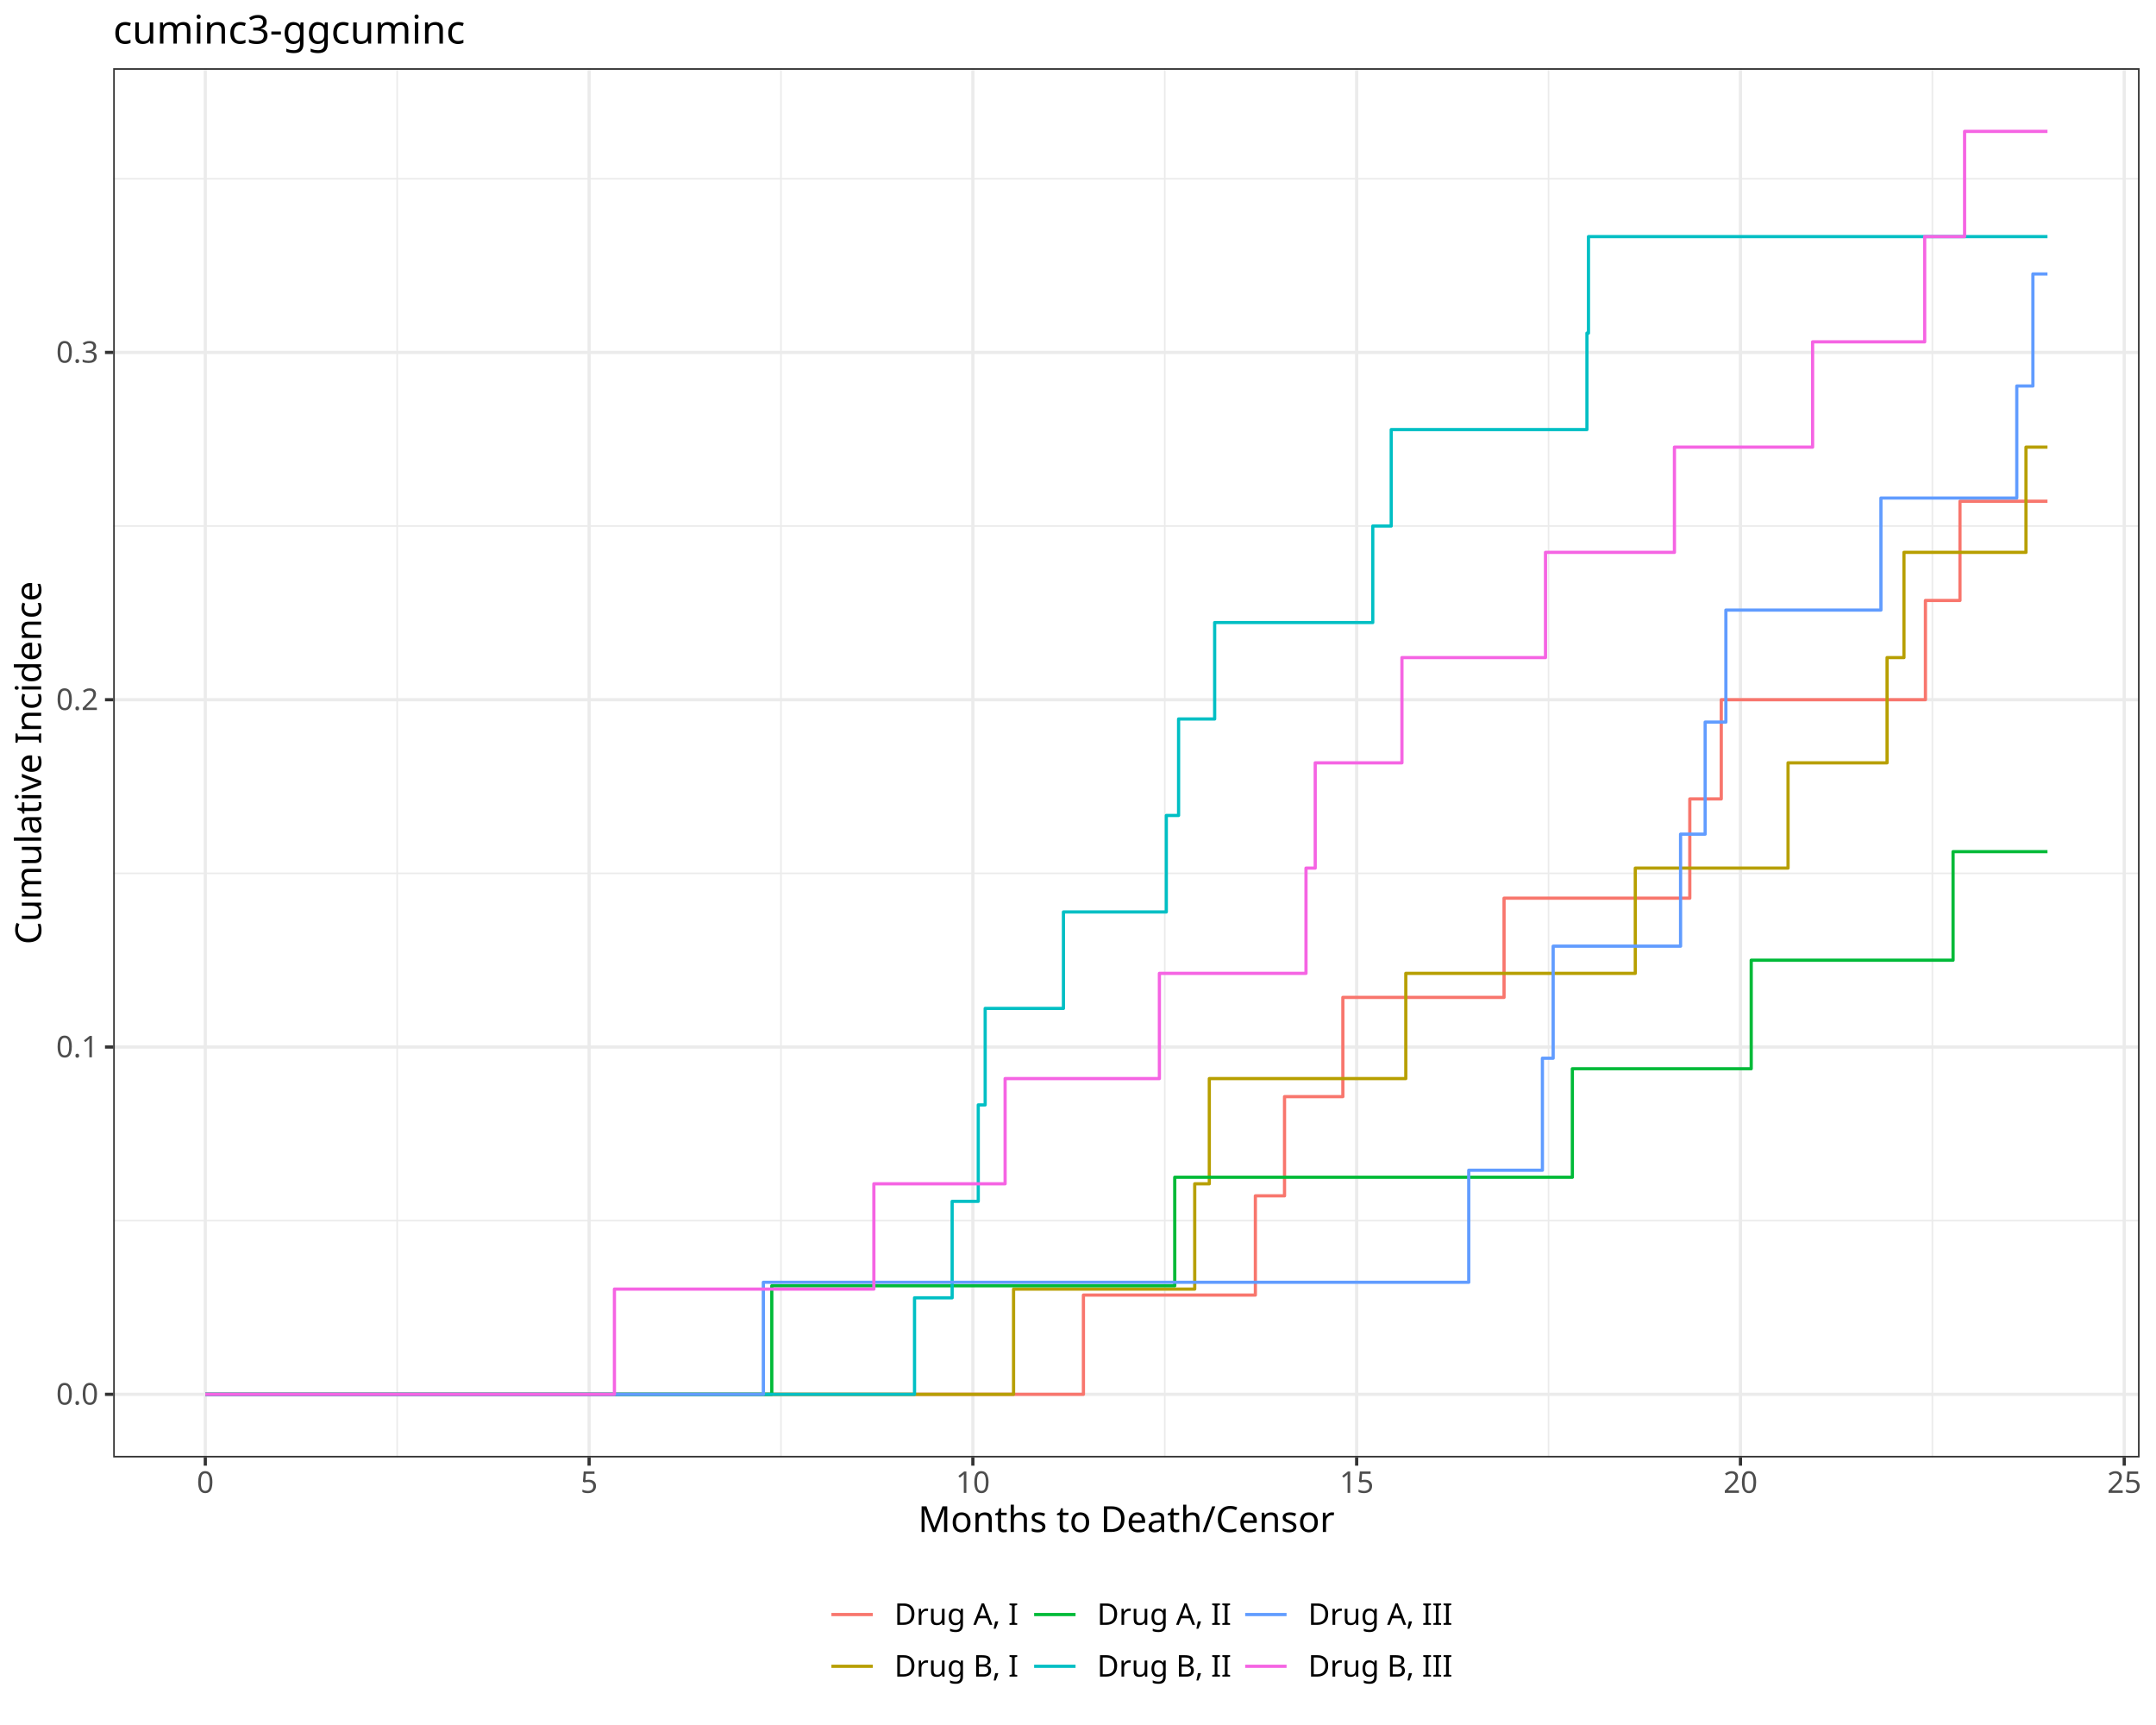
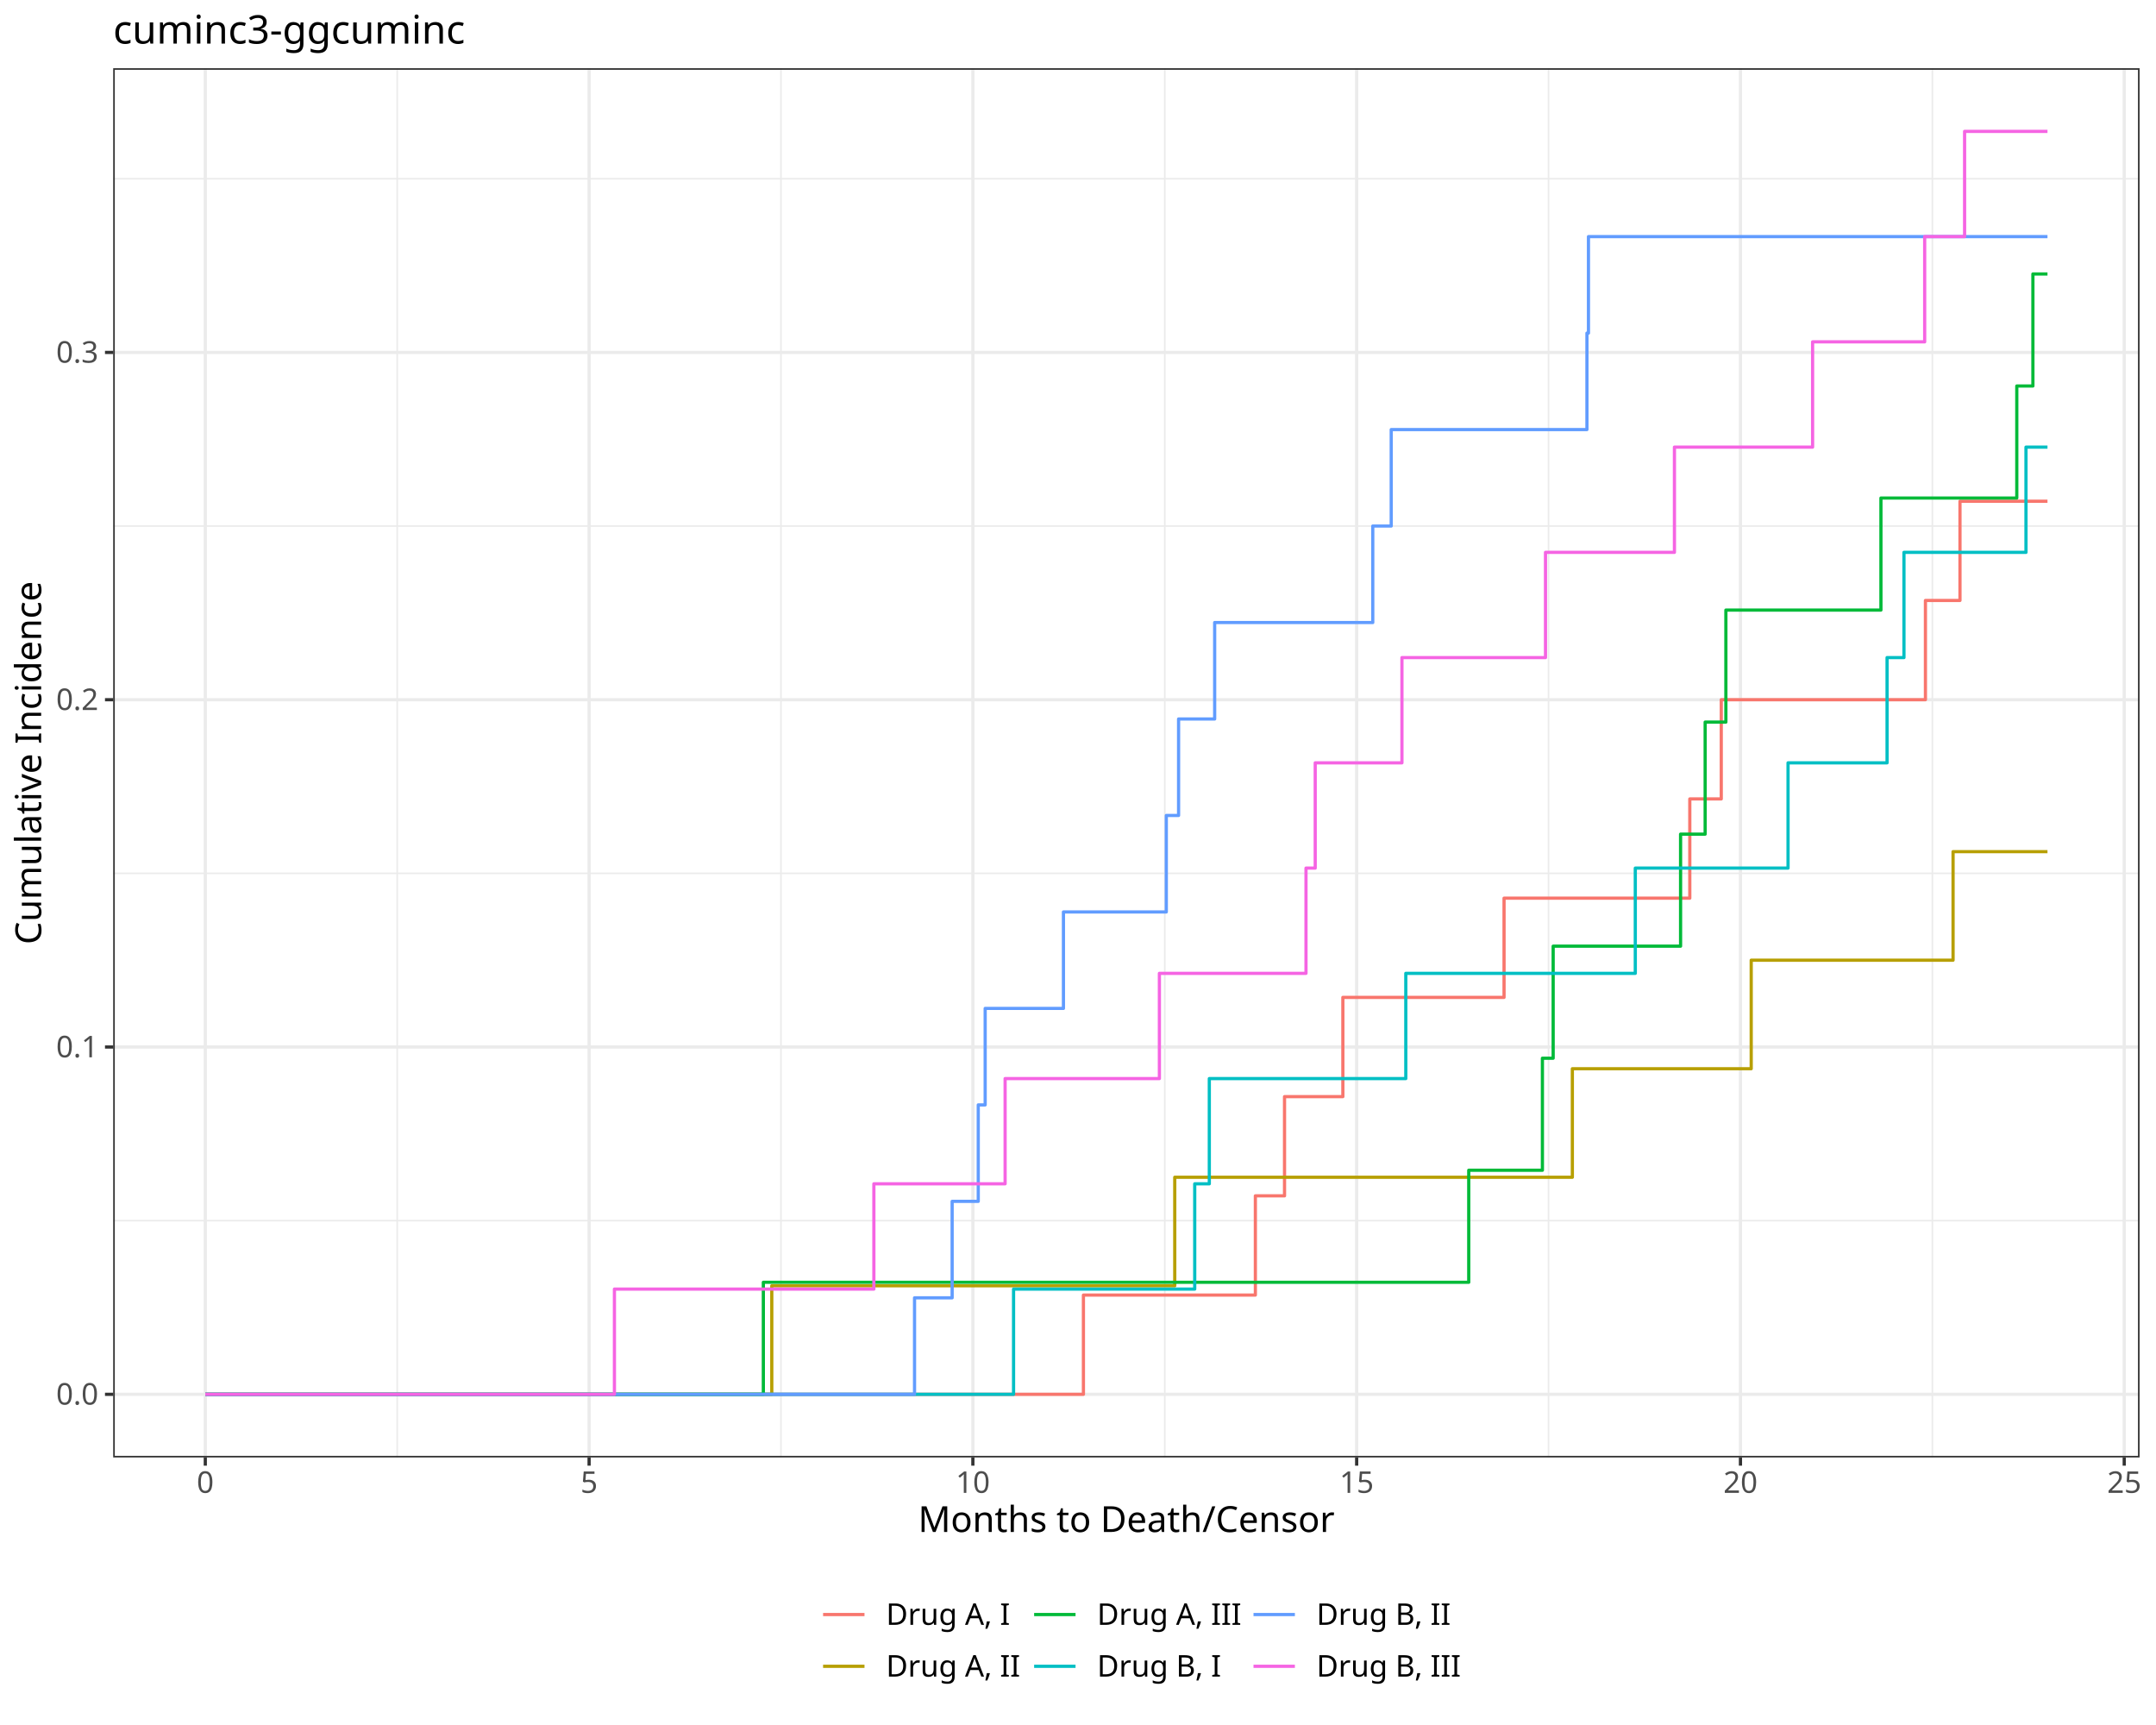
<svg xmlns="http://www.w3.org/2000/svg" class="svglite" data-engine-version="2.0" width="720.00pt" height="576.00pt" viewBox="0 0 720.00 576.00">
  <defs>
    <style type="text/css">
    .svglite line, .svglite polyline, .svglite polygon, .svglite path, .svglite rect, .svglite circle {
      fill: none;
      stroke: #000000;
      stroke-linecap: round;
      stroke-linejoin: round;
      stroke-miterlimit: 10.00;
    }
  </style>
  </defs>
  <rect width="100%" height="100%" style="stroke: none; fill: #FFFFFF;" />
  <defs>
    <clipPath id="cpMC4wMHw3MjAuMDB8MC4wMHw1NzYuMDA=">
      <rect x="0.00" y="0.00" width="720.00" height="576.00" />
    </clipPath>
  </defs>
  <g clip-path="url(#cpMC4wMHw3MjAuMDB8MC4wMHw1NzYuMDA=)">
    <rect x="0.00" y="0.00" width="720.00" height="576.00" style="stroke-width: 1.07; stroke: #FFFFFF; fill: #FFFFFF;" />
  </g>
  <defs>
    <clipPath id="cpMzcuODB8NzE0LjUyfDIyLjc4fDQ4Ni42Ng==">
      <rect x="37.80" y="22.78" width="676.72" height="463.88" />
    </clipPath>
  </defs>
  <g clip-path="url(#cpMzcuODB8NzE0LjUyfDIyLjc4fDQ4Ni42Ng==)">
    <rect x="37.80" y="22.78" width="676.72" height="463.88" style="stroke-width: 1.07; stroke: none; fill: #FFFFFF;" />
    <polyline points="37.80,407.59 714.52,407.59 " style="stroke-width: 0.53; stroke: #EBEBEB; stroke-linecap: butt;" />
    <polyline points="37.80,291.62 714.52,291.62 " style="stroke-width: 0.53; stroke: #EBEBEB; stroke-linecap: butt;" />
    <polyline points="37.80,175.65 714.52,175.65 " style="stroke-width: 0.53; stroke: #EBEBEB; stroke-linecap: butt;" />
    <polyline points="37.80,59.68 714.52,59.68 " style="stroke-width: 0.53; stroke: #EBEBEB; stroke-linecap: butt;" />
    <polyline points="132.65,486.66 132.65,22.78 " style="stroke-width: 0.53; stroke: #EBEBEB; stroke-linecap: butt;" />
    <polyline points="260.81,486.66 260.81,22.78 " style="stroke-width: 0.53; stroke: #EBEBEB; stroke-linecap: butt;" />
    <polyline points="388.98,486.66 388.98,22.78 " style="stroke-width: 0.53; stroke: #EBEBEB; stroke-linecap: butt;" />
    <polyline points="517.14,486.66 517.14,22.78 " style="stroke-width: 0.53; stroke: #EBEBEB; stroke-linecap: butt;" />
    <polyline points="645.31,486.66 645.31,22.78 " style="stroke-width: 0.53; stroke: #EBEBEB; stroke-linecap: butt;" />
    <polyline points="37.80,465.58 714.52,465.58 " style="stroke-width: 1.07; stroke: #EBEBEB; stroke-linecap: butt;" />
    <polyline points="37.80,349.61 714.52,349.61 " style="stroke-width: 1.07; stroke: #EBEBEB; stroke-linecap: butt;" />
    <polyline points="37.80,233.64 714.52,233.64 " style="stroke-width: 1.07; stroke: #EBEBEB; stroke-linecap: butt;" />
    <polyline points="37.80,117.67 714.52,117.67 " style="stroke-width: 1.07; stroke: #EBEBEB; stroke-linecap: butt;" />
    <polyline points="68.56,486.66 68.56,22.78 " style="stroke-width: 1.07; stroke: #EBEBEB; stroke-linecap: butt;" />
    <polyline points="196.73,486.66 196.73,22.78 " style="stroke-width: 1.07; stroke: #EBEBEB; stroke-linecap: butt;" />
    <polyline points="324.89,486.66 324.89,22.78 " style="stroke-width: 1.07; stroke: #EBEBEB; stroke-linecap: butt;" />
    <polyline points="453.06,486.66 453.06,22.78 " style="stroke-width: 1.07; stroke: #EBEBEB; stroke-linecap: butt;" />
    <polyline points="581.23,486.66 581.23,22.78 " style="stroke-width: 1.07; stroke: #EBEBEB; stroke-linecap: butt;" />
    <polyline points="709.39,486.66 709.39,22.78 " style="stroke-width: 1.07; stroke: #EBEBEB; stroke-linecap: butt;" />
-     <polyline points="68.56,465.58 361.81,465.58 361.81,432.44 389.75,432.44 389.75,432.44 419.23,432.44 419.23,399.31 428.97,399.31 428.97,366.18 448.45,366.18 448.45,333.04 480.49,333.04 480.49,333.04 489.97,333.04 489.97,333.04 502.28,333.04 502.28,299.91 515.35,299.91 515.35,299.91 539.45,299.91 539.45,299.91 540.98,299.91 540.98,299.91 564.31,299.91 564.31,266.77 574.82,266.77 574.82,233.64 643.00,233.64 643.00,200.50 654.54,200.50 654.54,167.37 680.94,167.37 680.94,167.37 683.76,167.37 683.76,167.37 " style="stroke-width: 1.07; stroke: #F8766D; stroke-linecap: butt;" />
-     <polyline points="68.56,465.58 338.48,465.58 338.48,430.44 381.54,430.44 381.54,430.44 398.98,430.44 398.98,395.29 403.85,395.29 403.85,360.15 444.09,360.15 444.09,360.15 455.62,360.15 455.62,360.15 469.47,360.15 469.47,325.01 524.07,325.01 524.07,325.01 546.11,325.01 546.11,289.87 580.71,289.87 580.71,289.87 589.69,289.87 589.69,289.87 597.12,289.87 597.12,254.72 630.19,254.72 630.19,219.58 635.83,219.58 635.83,184.44 649.92,184.44 649.92,184.44 676.58,184.44 676.58,149.30 680.68,149.30 680.68,149.30 683.76,149.30 683.76,149.30 " style="stroke-width: 1.07; stroke: #B79F00; stroke-linecap: butt;" />
-     <polyline points="68.56,465.58 257.74,465.58 257.74,429.34 283.11,429.34 283.11,429.34 337.97,429.34 337.97,429.34 370.01,429.34 370.01,429.34 392.31,429.34 392.31,393.10 467.16,393.10 467.16,393.10 469.72,393.10 469.72,393.10 489.97,393.10 489.97,393.10 525.09,393.10 525.09,356.86 584.82,356.86 584.82,320.62 601.99,320.62 601.99,320.62 604.30,320.62 604.30,320.62 615.32,320.62 615.32,320.62 622.24,320.62 622.24,320.62 652.23,320.62 652.23,284.38 668.64,284.38 668.64,284.38 683.76,284.38 683.76,284.38 " style="stroke-width: 1.07; stroke: #00BA38; stroke-linecap: butt;" />
-     <polyline points="68.56,465.58 230.56,465.58 230.56,465.58 305.41,465.58 305.41,433.36 317.97,433.36 317.97,401.15 322.84,401.15 322.84,401.15 325.41,401.15 325.41,401.15 326.69,401.15 326.69,368.94 329.00,368.94 329.00,336.72 355.14,336.72 355.14,304.51 381.03,304.51 381.03,304.51 389.49,304.51 389.49,272.29 393.59,272.29 393.59,240.08 401.79,240.08 401.79,240.08 405.64,240.08 405.64,207.87 458.44,207.87 458.44,175.65 464.60,175.65 464.60,143.44 484.59,143.44 484.59,143.44 495.87,143.44 495.87,143.44 529.96,143.44 529.96,111.23 530.47,111.23 530.47,79.01 619.42,79.01 619.42,79.01 683.76,79.01 683.76,79.01 " style="stroke-width: 1.07; stroke: #00BFC4; stroke-linecap: butt;" />
-     <polyline points="68.56,465.58 159.05,465.58 159.05,465.58 254.92,465.58 254.92,428.17 327.97,428.17 327.97,428.17 333.35,428.17 333.35,428.17 378.72,428.17 378.72,428.17 482.80,428.17 482.80,428.17 489.72,428.17 489.72,428.17 490.49,428.17 490.49,390.76 515.09,390.76 515.09,353.35 518.68,353.35 518.68,315.94 520.73,315.94 520.73,315.94 537.39,315.94 537.39,315.94 561.23,315.94 561.23,278.53 569.44,278.53 569.44,241.12 576.36,241.12 576.36,203.71 611.73,203.71 611.73,203.71 628.14,203.71 628.14,166.30 673.51,166.30 673.51,128.89 678.89,128.89 678.89,91.48 683.76,91.48 683.76,91.48 " style="stroke-width: 1.07; stroke: #619CFF; stroke-linecap: butt;" />
-     <polyline points="68.56,465.58 205.19,465.58 205.19,430.44 291.83,430.44 291.83,395.29 324.13,395.29 324.13,395.29 335.66,395.29 335.66,360.15 338.99,360.15 338.99,360.15 387.18,360.15 387.18,325.01 436.14,325.01 436.14,289.87 439.22,289.87 439.22,254.72 441.27,254.72 441.27,254.72 468.18,254.72 468.18,219.58 472.80,219.58 472.80,219.58 490.74,219.58 490.74,219.58 493.31,219.58 493.31,219.58 515.86,219.58 515.86,219.58 516.12,219.58 516.12,184.44 535.86,184.44 535.86,184.44 559.18,184.44 559.18,149.30 564.31,149.30 564.31,149.30 590.20,149.30 590.20,149.30 605.32,149.30 605.32,114.15 642.75,114.15 642.75,79.01 656.08,79.01 656.08,43.87 664.02,43.87 664.02,43.87 683.76,43.87 683.76,43.87 " style="stroke-width: 1.07; stroke: #F564E3; stroke-linecap: butt;" />
+     <polyline points="68.56,465.58 159.05,465.58 159.05,465.58 205.19,465.58 205.19,465.58 230.56,465.58 230.56,465.58 254.92,465.58 254.92,465.58 257.74,465.58 257.74,465.58 283.11,465.58 283.11,465.58 291.83,465.58 291.83,465.58 305.41,465.58 305.41,465.58 317.97,465.58 317.97,465.58 322.84,465.58 322.84,465.58 324.13,465.58 324.13,465.58 325.41,465.58 325.41,465.58 326.69,465.58 326.69,465.58 327.97,465.58 327.97,465.58 329.00,465.58 329.00,465.58 333.35,465.58 333.35,465.58 335.66,465.58 335.66,465.58 337.97,465.58 337.97,465.58 338.48,465.58 338.48,465.58 338.99,465.58 338.99,465.58 355.14,465.58 355.14,465.58 361.81,465.58 361.81,432.44 370.01,432.44 370.01,432.44 378.72,432.44 378.72,432.44 381.03,432.44 381.03,432.44 381.54,432.44 381.54,432.44 387.18,432.44 387.18,432.44 389.49,432.44 389.49,432.44 389.75,432.44 389.75,432.44 392.31,432.44 392.31,432.44 393.59,432.44 393.59,432.44 398.98,432.44 398.98,432.44 401.79,432.44 401.79,432.44 403.85,432.44 403.85,432.44 405.64,432.44 405.64,432.44 419.23,432.44 419.23,399.31 428.97,399.31 428.97,366.18 436.14,366.18 436.14,366.18 439.22,366.18 439.22,366.18 441.27,366.18 441.27,366.18 444.09,366.18 444.09,366.18 448.45,366.18 448.45,333.04 455.62,333.04 455.62,333.04 458.44,333.04 458.44,333.04 464.60,333.04 464.60,333.04 467.16,333.04 467.16,333.04 468.18,333.04 468.18,333.04 469.47,333.04 469.47,333.04 469.72,333.04 469.72,333.04 472.80,333.04 472.80,333.04 480.49,333.04 480.49,333.04 482.80,333.04 482.80,333.04 484.59,333.04 484.59,333.04 489.72,333.04 489.72,333.04 489.97,333.04 489.97,333.04 490.49,333.04 490.49,333.04 490.74,333.04 490.74,333.04 493.31,333.04 493.31,333.04 495.87,333.04 495.87,333.04 502.28,333.04 502.28,299.91 515.09,299.91 515.09,299.91 515.35,299.91 515.35,299.91 515.86,299.91 515.86,299.91 516.12,299.91 516.12,299.91 518.68,299.91 518.68,299.91 520.73,299.91 520.73,299.91 524.07,299.91 524.07,299.91 525.09,299.91 525.09,299.91 529.96,299.91 529.96,299.91 530.47,299.91 530.47,299.91 535.86,299.91 535.86,299.91 537.39,299.91 537.39,299.91 539.45,299.91 539.45,299.91 540.98,299.91 540.98,299.91 546.11,299.91 546.11,299.91 559.18,299.91 559.18,299.91 561.23,299.91 561.23,299.91 564.31,299.91 564.31,266.77 569.44,266.77 569.44,266.77 574.82,266.77 574.82,233.64 576.36,233.64 576.36,233.64 580.71,233.64 580.71,233.64 584.82,233.64 584.82,233.64 589.69,233.64 589.69,233.64 590.20,233.64 590.20,233.64 597.12,233.64 597.12,233.64 601.99,233.64 601.99,233.64 604.30,233.64 604.30,233.64 605.32,233.64 605.32,233.64 611.73,233.64 611.73,233.64 615.32,233.64 615.32,233.64 619.42,233.64 619.42,233.64 622.24,233.64 622.24,233.64 628.14,233.64 628.14,233.64 630.19,233.64 630.19,233.64 635.83,233.64 635.83,233.64 642.75,233.64 642.75,233.64 643.00,233.64 643.00,200.50 649.92,200.50 649.92,200.50 652.23,200.50 652.23,200.50 654.54,200.50 654.54,167.37 656.08,167.37 656.08,167.37 664.02,167.37 664.02,167.37 668.64,167.37 668.64,167.37 673.51,167.37 673.51,167.37 676.58,167.37 676.58,167.37 678.89,167.37 678.89,167.37 680.68,167.37 680.68,167.37 680.94,167.37 680.94,167.37 683.76,167.37 683.76,167.37 " style="stroke-width: 1.07; stroke: #F8766D; stroke-linecap: butt;" />
+     <polyline points="68.56,465.58 159.05,465.58 159.05,465.58 205.19,465.58 205.19,465.58 230.56,465.58 230.56,465.58 254.92,465.58 254.92,465.58 257.74,465.58 257.74,429.34 283.11,429.34 283.11,429.34 291.83,429.34 291.83,429.34 305.41,429.34 305.41,429.34 317.97,429.34 317.97,429.34 322.84,429.34 322.84,429.34 324.13,429.34 324.13,429.34 325.41,429.34 325.41,429.34 326.69,429.34 326.69,429.34 327.97,429.34 327.97,429.34 329.00,429.34 329.00,429.34 333.35,429.34 333.35,429.34 335.66,429.34 335.66,429.34 337.97,429.34 337.97,429.34 338.48,429.34 338.48,429.34 338.99,429.34 338.99,429.34 355.14,429.34 355.14,429.34 361.81,429.34 361.81,429.34 370.01,429.34 370.01,429.34 378.72,429.34 378.72,429.34 381.03,429.34 381.03,429.34 381.54,429.34 381.54,429.34 387.18,429.34 387.18,429.34 389.49,429.34 389.49,429.34 389.75,429.34 389.75,429.34 392.31,429.34 392.31,393.10 393.59,393.10 393.59,393.10 398.98,393.10 398.98,393.10 401.79,393.10 401.79,393.10 403.85,393.10 403.85,393.10 405.64,393.10 405.64,393.10 419.23,393.10 419.23,393.10 428.97,393.10 428.97,393.10 436.14,393.10 436.14,393.10 439.22,393.10 439.22,393.10 441.27,393.10 441.27,393.10 444.09,393.10 444.09,393.10 448.45,393.10 448.45,393.10 455.62,393.10 455.62,393.10 458.44,393.10 458.44,393.10 464.60,393.10 464.60,393.10 467.16,393.10 467.16,393.10 468.18,393.10 468.18,393.10 469.47,393.10 469.47,393.10 469.72,393.10 469.72,393.10 472.80,393.10 472.80,393.10 480.49,393.10 480.49,393.10 482.80,393.10 482.80,393.10 484.59,393.10 484.59,393.10 489.72,393.10 489.72,393.10 489.97,393.10 489.97,393.10 490.49,393.10 490.49,393.10 490.74,393.10 490.74,393.10 493.31,393.10 493.31,393.10 495.87,393.10 495.87,393.10 502.28,393.10 502.28,393.10 515.09,393.10 515.09,393.10 515.35,393.10 515.35,393.10 515.86,393.10 515.86,393.10 516.12,393.10 516.12,393.10 518.68,393.10 518.68,393.10 520.73,393.10 520.73,393.10 524.07,393.10 524.07,393.10 525.09,393.10 525.09,356.86 529.96,356.86 529.96,356.86 530.47,356.86 530.47,356.86 535.86,356.86 535.86,356.86 537.39,356.86 537.39,356.86 539.45,356.86 539.45,356.86 540.98,356.86 540.98,356.86 546.11,356.86 546.11,356.86 559.18,356.86 559.18,356.86 561.23,356.86 561.23,356.86 564.31,356.86 564.31,356.86 569.44,356.86 569.44,356.86 574.82,356.86 574.82,356.86 576.36,356.86 576.36,356.86 580.71,356.86 580.71,356.86 584.82,356.86 584.82,320.62 589.69,320.62 589.69,320.62 590.20,320.62 590.20,320.62 597.12,320.62 597.12,320.62 601.99,320.62 601.99,320.62 604.30,320.62 604.30,320.62 605.32,320.62 605.32,320.62 611.73,320.62 611.73,320.62 615.32,320.62 615.32,320.62 619.42,320.62 619.42,320.62 622.24,320.62 622.24,320.62 628.14,320.62 628.14,320.62 630.19,320.62 630.19,320.62 635.83,320.62 635.83,320.62 642.75,320.62 642.75,320.62 643.00,320.62 643.00,320.62 649.92,320.62 649.92,320.62 652.23,320.62 652.23,284.38 654.54,284.38 654.54,284.38 656.08,284.38 656.08,284.38 664.02,284.38 664.02,284.38 668.64,284.38 668.64,284.38 673.51,284.38 673.51,284.38 676.58,284.38 676.58,284.38 678.89,284.38 678.89,284.38 680.68,284.38 680.68,284.38 680.94,284.38 680.94,284.38 683.76,284.38 683.76,284.38 " style="stroke-width: 1.07; stroke: #B79F00; stroke-linecap: butt;" />
+     <polyline points="68.56,465.58 159.05,465.58 159.05,465.58 205.19,465.58 205.19,465.58 230.56,465.58 230.56,465.58 254.92,465.58 254.92,428.17 257.74,428.17 257.74,428.17 283.11,428.17 283.11,428.17 291.83,428.17 291.83,428.17 305.41,428.17 305.41,428.17 317.97,428.17 317.97,428.17 322.84,428.17 322.84,428.17 324.13,428.17 324.13,428.17 325.41,428.17 325.41,428.17 326.69,428.17 326.69,428.17 327.97,428.17 327.97,428.17 329.00,428.17 329.00,428.17 333.35,428.17 333.35,428.17 335.66,428.17 335.66,428.17 337.97,428.17 337.97,428.17 338.48,428.17 338.48,428.17 338.99,428.17 338.99,428.17 355.14,428.17 355.14,428.17 361.81,428.17 361.81,428.17 370.01,428.17 370.01,428.17 378.72,428.17 378.72,428.17 381.03,428.17 381.03,428.17 381.54,428.17 381.54,428.17 387.18,428.17 387.18,428.17 389.49,428.17 389.49,428.17 389.75,428.17 389.75,428.17 392.31,428.17 392.31,428.17 393.59,428.17 393.59,428.17 398.98,428.17 398.98,428.17 401.79,428.17 401.79,428.17 403.85,428.17 403.85,428.17 405.64,428.17 405.64,428.17 419.23,428.17 419.23,428.17 428.97,428.17 428.97,428.17 436.14,428.17 436.14,428.17 439.22,428.17 439.22,428.17 441.27,428.17 441.27,428.17 444.09,428.17 444.09,428.17 448.45,428.17 448.45,428.17 455.62,428.17 455.62,428.17 458.44,428.17 458.44,428.17 464.60,428.17 464.60,428.17 467.16,428.17 467.16,428.17 468.18,428.17 468.18,428.17 469.47,428.17 469.47,428.17 469.72,428.17 469.72,428.17 472.80,428.17 472.80,428.17 480.49,428.17 480.49,428.17 482.80,428.17 482.80,428.17 484.59,428.17 484.59,428.17 489.72,428.17 489.72,428.17 489.97,428.17 489.97,428.17 490.49,428.17 490.49,390.76 490.74,390.76 490.74,390.76 493.31,390.76 493.31,390.76 495.87,390.76 495.87,390.76 502.28,390.76 502.28,390.76 515.09,390.76 515.09,353.35 515.35,353.35 515.35,353.35 515.86,353.35 515.86,353.35 516.12,353.35 516.12,353.35 518.68,353.35 518.68,315.94 520.73,315.94 520.73,315.94 524.07,315.94 524.07,315.94 525.09,315.94 525.09,315.94 529.96,315.94 529.96,315.94 530.47,315.94 530.47,315.94 535.86,315.94 535.86,315.94 537.39,315.94 537.39,315.94 539.45,315.94 539.45,315.94 540.98,315.94 540.98,315.94 546.11,315.94 546.11,315.94 559.18,315.94 559.18,315.94 561.23,315.94 561.23,278.53 564.31,278.53 564.31,278.53 569.44,278.53 569.44,241.12 574.82,241.12 574.82,241.12 576.36,241.12 576.36,203.71 580.71,203.71 580.71,203.71 584.82,203.71 584.82,203.71 589.69,203.71 589.69,203.71 590.20,203.71 590.20,203.71 597.12,203.71 597.12,203.71 601.99,203.71 601.99,203.71 604.30,203.71 604.30,203.71 605.32,203.71 605.32,203.71 611.73,203.71 611.73,203.71 615.32,203.71 615.32,203.71 619.42,203.71 619.42,203.71 622.24,203.71 622.24,203.71 628.14,203.71 628.14,166.30 630.19,166.30 630.19,166.30 635.83,166.30 635.83,166.30 642.75,166.30 642.75,166.30 643.00,166.30 643.00,166.30 649.92,166.30 649.92,166.30 652.23,166.30 652.23,166.30 654.54,166.30 654.54,166.30 656.08,166.30 656.08,166.30 664.02,166.30 664.02,166.30 668.64,166.30 668.64,166.30 673.51,166.30 673.51,128.89 676.58,128.89 676.58,128.89 678.89,128.89 678.89,91.48 680.68,91.48 680.68,91.48 680.94,91.48 680.94,91.48 683.76,91.48 683.76,91.48 " style="stroke-width: 1.07; stroke: #00BA38; stroke-linecap: butt;" />
+     <polyline points="68.56,465.58 159.05,465.58 159.05,465.58 205.19,465.58 205.19,465.58 230.56,465.58 230.56,465.58 254.92,465.58 254.92,465.58 257.74,465.58 257.74,465.58 283.11,465.58 283.11,465.58 291.83,465.58 291.83,465.58 305.41,465.58 305.41,465.58 317.97,465.58 317.97,465.58 322.84,465.58 322.84,465.58 324.13,465.58 324.13,465.58 325.41,465.58 325.41,465.58 326.69,465.58 326.69,465.58 327.97,465.58 327.97,465.58 329.00,465.58 329.00,465.58 333.35,465.58 333.35,465.58 335.66,465.58 335.66,465.58 337.97,465.58 337.97,465.58 338.48,465.58 338.48,430.44 338.99,430.44 338.99,430.44 355.14,430.44 355.14,430.44 361.81,430.44 361.81,430.44 370.01,430.44 370.01,430.44 378.72,430.44 378.72,430.44 381.03,430.44 381.03,430.44 381.54,430.44 381.54,430.44 387.18,430.44 387.18,430.44 389.49,430.44 389.49,430.44 389.75,430.44 389.75,430.44 392.31,430.44 392.31,430.44 393.59,430.44 393.59,430.44 398.98,430.44 398.98,395.29 401.79,395.29 401.79,395.29 403.85,395.29 403.85,360.15 405.64,360.15 405.64,360.15 419.23,360.15 419.23,360.15 428.97,360.15 428.97,360.15 436.14,360.15 436.14,360.15 439.22,360.15 439.22,360.15 441.27,360.15 441.27,360.15 444.09,360.15 444.09,360.15 448.45,360.15 448.45,360.15 455.62,360.15 455.62,360.15 458.44,360.15 458.44,360.15 464.60,360.15 464.60,360.15 467.16,360.15 467.16,360.15 468.18,360.15 468.18,360.15 469.47,360.15 469.47,325.01 469.72,325.01 469.72,325.01 472.80,325.01 472.80,325.01 480.49,325.01 480.49,325.01 482.80,325.01 482.80,325.01 484.59,325.01 484.59,325.01 489.72,325.01 489.72,325.01 489.97,325.01 489.97,325.01 490.49,325.01 490.49,325.01 490.74,325.01 490.74,325.01 493.31,325.01 493.31,325.01 495.87,325.01 495.87,325.01 502.28,325.01 502.28,325.01 515.09,325.01 515.09,325.01 515.35,325.01 515.35,325.01 515.86,325.01 515.86,325.01 516.12,325.01 516.12,325.01 518.68,325.01 518.68,325.01 520.73,325.01 520.73,325.01 524.07,325.01 524.07,325.01 525.09,325.01 525.09,325.01 529.96,325.01 529.96,325.01 530.47,325.01 530.47,325.01 535.86,325.01 535.86,325.01 537.39,325.01 537.39,325.01 539.45,325.01 539.45,325.01 540.98,325.01 540.98,325.01 546.11,325.01 546.11,289.87 559.18,289.87 559.18,289.87 561.23,289.87 561.23,289.87 564.31,289.87 564.31,289.87 569.44,289.87 569.44,289.87 574.82,289.87 574.82,289.87 576.36,289.87 576.36,289.87 580.71,289.87 580.71,289.87 584.82,289.87 584.82,289.87 589.69,289.87 589.69,289.87 590.20,289.87 590.20,289.87 597.12,289.87 597.12,254.72 601.99,254.72 601.99,254.72 604.30,254.72 604.30,254.72 605.32,254.72 605.32,254.72 611.73,254.72 611.73,254.72 615.32,254.72 615.32,254.72 619.42,254.72 619.42,254.72 622.24,254.72 622.24,254.72 628.14,254.72 628.14,254.72 630.19,254.72 630.19,219.58 635.83,219.58 635.83,184.44 642.75,184.44 642.75,184.44 643.00,184.44 643.00,184.44 649.92,184.44 649.92,184.44 652.23,184.44 652.23,184.44 654.54,184.44 654.54,184.44 656.08,184.44 656.08,184.44 664.02,184.44 664.02,184.44 668.64,184.44 668.64,184.44 673.51,184.44 673.51,184.44 676.58,184.44 676.58,149.30 678.89,149.30 678.89,149.30 680.68,149.30 680.68,149.30 680.94,149.30 680.94,149.30 683.76,149.30 683.76,149.30 " style="stroke-width: 1.07; stroke: #00BFC4; stroke-linecap: butt;" />
+     <polyline points="68.56,465.58 159.05,465.58 159.05,465.58 205.19,465.58 205.19,465.58 230.56,465.58 230.56,465.58 254.92,465.58 254.92,465.58 257.74,465.58 257.74,465.58 283.11,465.58 283.11,465.58 291.83,465.58 291.83,465.58 305.41,465.58 305.41,433.36 317.97,433.36 317.97,401.15 322.84,401.15 322.84,401.15 324.13,401.15 324.13,401.15 325.41,401.15 325.41,401.15 326.69,401.15 326.69,368.94 327.97,368.94 327.97,368.94 329.00,368.94 329.00,336.72 333.35,336.72 333.35,336.72 335.66,336.72 335.66,336.72 337.97,336.72 337.97,336.72 338.48,336.72 338.48,336.72 338.99,336.72 338.99,336.72 355.14,336.72 355.14,304.51 361.81,304.51 361.81,304.51 370.01,304.51 370.01,304.51 378.72,304.51 378.72,304.51 381.03,304.51 381.03,304.51 381.54,304.51 381.54,304.51 387.18,304.51 387.18,304.51 389.49,304.51 389.49,272.29 389.75,272.29 389.75,272.29 392.31,272.29 392.31,272.29 393.59,272.29 393.59,240.08 398.98,240.08 398.98,240.08 401.79,240.08 401.79,240.08 403.85,240.08 403.85,240.08 405.64,240.08 405.64,207.87 419.23,207.87 419.23,207.87 428.97,207.87 428.97,207.87 436.14,207.87 436.14,207.87 439.22,207.87 439.22,207.87 441.27,207.87 441.27,207.87 444.09,207.87 444.09,207.87 448.45,207.87 448.45,207.87 455.62,207.87 455.62,207.87 458.44,207.87 458.44,175.65 464.60,175.65 464.60,143.44 467.16,143.44 467.16,143.44 468.18,143.44 468.18,143.44 469.47,143.44 469.47,143.44 469.72,143.44 469.72,143.44 472.80,143.44 472.80,143.44 480.49,143.44 480.49,143.44 482.80,143.44 482.80,143.44 484.59,143.44 484.59,143.44 489.72,143.44 489.72,143.44 489.97,143.44 489.97,143.44 490.49,143.44 490.49,143.44 490.74,143.44 490.74,143.44 493.31,143.44 493.31,143.44 495.87,143.44 495.87,143.44 502.28,143.44 502.28,143.44 515.09,143.44 515.09,143.44 515.35,143.44 515.35,143.44 515.86,143.44 515.86,143.44 516.12,143.44 516.12,143.44 518.68,143.44 518.68,143.44 520.73,143.44 520.73,143.44 524.07,143.44 524.07,143.44 525.09,143.44 525.09,143.44 529.96,143.44 529.96,111.23 530.47,111.23 530.47,79.01 535.86,79.01 535.86,79.01 537.39,79.01 537.39,79.01 539.45,79.01 539.45,79.01 540.98,79.01 540.98,79.01 546.11,79.01 546.11,79.01 559.18,79.01 559.18,79.01 561.23,79.01 561.23,79.01 564.31,79.01 564.31,79.01 569.44,79.01 569.44,79.01 574.82,79.01 574.82,79.01 576.36,79.01 576.36,79.01 580.71,79.01 580.71,79.01 584.82,79.01 584.82,79.01 589.69,79.01 589.69,79.01 590.20,79.01 590.20,79.01 597.12,79.01 597.12,79.01 601.99,79.01 601.99,79.01 604.30,79.01 604.30,79.01 605.32,79.01 605.32,79.01 611.73,79.01 611.73,79.01 615.32,79.01 615.32,79.01 619.42,79.01 619.42,79.01 622.24,79.01 622.24,79.01 628.14,79.01 628.14,79.01 630.19,79.01 630.19,79.01 635.83,79.01 635.83,79.01 642.75,79.01 642.75,79.01 643.00,79.01 643.00,79.01 649.92,79.01 649.92,79.01 652.23,79.01 652.23,79.01 654.54,79.01 654.54,79.01 656.08,79.01 656.08,79.01 664.02,79.01 664.02,79.01 668.64,79.01 668.64,79.01 673.51,79.01 673.51,79.01 676.58,79.01 676.58,79.01 678.89,79.01 678.89,79.01 680.68,79.01 680.68,79.01 680.94,79.01 680.94,79.01 683.76,79.01 683.76,79.01 " style="stroke-width: 1.07; stroke: #619CFF; stroke-linecap: butt;" />
+     <polyline points="68.56,465.58 159.05,465.58 159.05,465.58 205.19,465.58 205.19,430.44 230.56,430.44 230.56,430.44 254.92,430.44 254.92,430.44 257.74,430.44 257.74,430.44 283.11,430.44 283.11,430.44 291.83,430.44 291.83,395.29 305.41,395.29 305.41,395.29 317.97,395.29 317.97,395.29 322.84,395.29 322.84,395.29 324.13,395.29 324.13,395.29 325.41,395.29 325.41,395.29 326.69,395.29 326.69,395.29 327.97,395.29 327.97,395.29 329.00,395.29 329.00,395.29 333.35,395.29 333.35,395.29 335.66,395.29 335.66,360.15 337.97,360.15 337.97,360.15 338.48,360.15 338.48,360.15 338.99,360.15 338.99,360.15 355.14,360.15 355.14,360.15 361.81,360.15 361.81,360.15 370.01,360.15 370.01,360.15 378.72,360.15 378.72,360.15 381.03,360.15 381.03,360.15 381.54,360.15 381.54,360.15 387.18,360.15 387.18,325.01 389.49,325.01 389.49,325.01 389.75,325.01 389.75,325.01 392.31,325.01 392.31,325.01 393.59,325.01 393.59,325.01 398.98,325.01 398.98,325.01 401.79,325.01 401.79,325.01 403.85,325.01 403.85,325.01 405.64,325.01 405.64,325.01 419.23,325.01 419.23,325.01 428.97,325.01 428.97,325.01 436.14,325.01 436.14,289.87 439.22,289.87 439.22,254.72 441.27,254.72 441.27,254.72 444.09,254.72 444.09,254.72 448.45,254.72 448.45,254.72 455.62,254.72 455.62,254.72 458.44,254.72 458.44,254.72 464.60,254.72 464.60,254.72 467.16,254.72 467.16,254.72 468.18,254.72 468.18,219.58 469.47,219.58 469.47,219.58 469.72,219.58 469.72,219.58 472.80,219.58 472.80,219.58 480.49,219.58 480.49,219.58 482.80,219.58 482.80,219.58 484.59,219.58 484.59,219.58 489.72,219.58 489.72,219.58 489.97,219.58 489.97,219.58 490.49,219.58 490.49,219.58 490.74,219.58 490.74,219.58 493.31,219.58 493.31,219.58 495.87,219.58 495.87,219.58 502.28,219.58 502.28,219.58 515.09,219.58 515.09,219.58 515.35,219.58 515.35,219.58 515.86,219.58 515.86,219.58 516.12,219.58 516.12,184.44 518.68,184.44 518.68,184.44 520.73,184.44 520.73,184.44 524.07,184.44 524.07,184.44 525.09,184.44 525.09,184.44 529.96,184.44 529.96,184.44 530.47,184.44 530.47,184.44 535.86,184.44 535.86,184.44 537.39,184.44 537.39,184.44 539.45,184.44 539.45,184.44 540.98,184.44 540.98,184.44 546.11,184.44 546.11,184.44 559.18,184.44 559.18,149.30 561.23,149.30 561.23,149.30 564.31,149.30 564.31,149.30 569.44,149.30 569.44,149.30 574.82,149.30 574.82,149.30 576.36,149.30 576.36,149.30 580.71,149.30 580.71,149.30 584.82,149.30 584.82,149.30 589.69,149.30 589.69,149.30 590.20,149.30 590.20,149.30 597.12,149.30 597.12,149.30 601.99,149.30 601.99,149.30 604.30,149.30 604.30,149.30 605.32,149.30 605.32,114.15 611.73,114.15 611.73,114.15 615.32,114.15 615.32,114.15 619.42,114.15 619.42,114.15 622.24,114.15 622.24,114.15 628.14,114.15 628.14,114.15 630.19,114.15 630.19,114.15 635.83,114.15 635.83,114.15 642.75,114.15 642.75,79.01 643.00,79.01 643.00,79.01 649.92,79.01 649.92,79.01 652.23,79.01 652.23,79.01 654.54,79.01 654.54,79.01 656.08,79.01 656.08,43.87 664.02,43.87 664.02,43.87 668.64,43.87 668.64,43.87 673.51,43.87 673.51,43.87 676.58,43.87 676.58,43.87 678.89,43.87 678.89,43.87 680.68,43.87 680.68,43.87 680.94,43.87 680.94,43.87 683.76,43.87 683.76,43.87 " style="stroke-width: 1.07; stroke: #F564E3; stroke-linecap: butt;" />
    <rect x="37.80" y="22.78" width="676.72" height="463.88" style="stroke-width: 1.07; stroke: #333333;" />
  </g>
  <g clip-path="url(#cpMC4wMHw3MjAuMDB8MC4wMHw1NzYuMDA=)">
    <text x="32.87" y="469.02" text-anchor="end" style="font-size: 10.00px; fill: #4D4D4D; font-family: sans;" textLength="13.90px" lengthAdjust="spacingAndGlyphs">0.0</text>
    <text x="32.87" y="353.05" text-anchor="end" style="font-size: 10.00px; fill: #4D4D4D; font-family: sans;" textLength="13.90px" lengthAdjust="spacingAndGlyphs">0.1</text>
    <text x="32.87" y="237.08" text-anchor="end" style="font-size: 10.00px; fill: #4D4D4D; font-family: sans;" textLength="13.90px" lengthAdjust="spacingAndGlyphs">0.2</text>
    <text x="32.87" y="121.11" text-anchor="end" style="font-size: 10.00px; fill: #4D4D4D; font-family: sans;" textLength="13.90px" lengthAdjust="spacingAndGlyphs">0.3</text>
    <polyline points="35.06,465.58 37.80,465.58 " style="stroke-width: 1.07; stroke: #333333; stroke-linecap: butt;" />
    <polyline points="35.06,349.61 37.80,349.61 " style="stroke-width: 1.07; stroke: #333333; stroke-linecap: butt;" />
    <polyline points="35.06,233.64 37.80,233.64 " style="stroke-width: 1.07; stroke: #333333; stroke-linecap: butt;" />
    <polyline points="35.06,117.67 37.80,117.67 " style="stroke-width: 1.07; stroke: #333333; stroke-linecap: butt;" />
    <polyline points="68.56,489.40 68.56,486.66 " style="stroke-width: 1.07; stroke: #333333; stroke-linecap: butt;" />
    <polyline points="196.73,489.40 196.73,486.66 " style="stroke-width: 1.07; stroke: #333333; stroke-linecap: butt;" />
    <polyline points="324.89,489.40 324.89,486.66 " style="stroke-width: 1.07; stroke: #333333; stroke-linecap: butt;" />
    <polyline points="453.06,489.40 453.06,486.66 " style="stroke-width: 1.07; stroke: #333333; stroke-linecap: butt;" />
    <polyline points="581.23,489.40 581.23,486.66 " style="stroke-width: 1.07; stroke: #333333; stroke-linecap: butt;" />
    <polyline points="709.39,489.40 709.39,486.66 " style="stroke-width: 1.07; stroke: #333333; stroke-linecap: butt;" />
    <text x="68.56" y="498.48" text-anchor="middle" style="font-size: 10.00px; fill: #4D4D4D; font-family: sans;" textLength="5.56px" lengthAdjust="spacingAndGlyphs">0</text>
    <text x="196.73" y="498.48" text-anchor="middle" style="font-size: 10.00px; fill: #4D4D4D; font-family: sans;" textLength="5.56px" lengthAdjust="spacingAndGlyphs">5</text>
    <text x="324.89" y="498.48" text-anchor="middle" style="font-size: 10.00px; fill: #4D4D4D; font-family: sans;" textLength="11.12px" lengthAdjust="spacingAndGlyphs">10</text>
    <text x="453.06" y="498.48" text-anchor="middle" style="font-size: 10.00px; fill: #4D4D4D; font-family: sans;" textLength="11.12px" lengthAdjust="spacingAndGlyphs">15</text>
    <text x="581.23" y="498.48" text-anchor="middle" style="font-size: 10.00px; fill: #4D4D4D; font-family: sans;" textLength="11.12px" lengthAdjust="spacingAndGlyphs">20</text>
    <text x="709.39" y="498.48" text-anchor="middle" style="font-size: 10.00px; fill: #4D4D4D; font-family: sans;" textLength="11.12px" lengthAdjust="spacingAndGlyphs">25</text>
    <text x="376.16" y="511.55" text-anchor="middle" style="font-size: 12.00px; font-family: sans;" textLength="130.09px" lengthAdjust="spacingAndGlyphs">Months to Death/Censor</text>
    <text transform="translate(13.74,254.72) rotate(-90)" text-anchor="middle" style="font-size: 12.00px; font-family: sans;" textLength="114.75px" lengthAdjust="spacingAndGlyphs">Cumulative Incidence</text>
-     <rect x="264.96" y="525.00" width="222.40" height="45.52" style="stroke-width: 1.07; stroke: none; fill: #FFFFFF;" />
-     <rect x="275.92" y="530.48" width="17.28" height="17.28" style="stroke-width: 1.07; stroke: none; fill: #FFFFFF;" />
-     <line x1="277.65" y1="539.12" x2="291.47" y2="539.12" style="stroke-width: 1.07; stroke: #F8766D; stroke-linecap: butt;" />
-     <rect x="275.92" y="547.76" width="17.28" height="17.28" style="stroke-width: 1.07; stroke: none; fill: #FFFFFF;" />
-     <line x1="277.65" y1="556.40" x2="291.47" y2="556.40" style="stroke-width: 1.07; stroke: #B79F00; stroke-linecap: butt;" />
+     <rect x="262.19" y="525.00" width="227.95" height="45.52" style="stroke-width: 1.07; stroke: none; fill: #FFFFFF;" />
+     <rect x="273.14" y="530.48" width="17.28" height="17.28" style="stroke-width: 1.07; stroke: none; fill: #FFFFFF;" />
+     <line x1="274.87" y1="539.12" x2="288.70" y2="539.12" style="stroke-width: 1.07; stroke: #F8766D; stroke-linecap: butt;" />
+     <rect x="273.14" y="547.76" width="17.28" height="17.28" style="stroke-width: 1.07; stroke: none; fill: #FFFFFF;" />
+     <line x1="274.87" y1="556.40" x2="288.70" y2="556.40" style="stroke-width: 1.07; stroke: #B79F00; stroke-linecap: butt;" />
    <rect x="343.62" y="530.48" width="17.28" height="17.28" style="stroke-width: 1.07; stroke: none; fill: #FFFFFF;" />
    <line x1="345.35" y1="539.12" x2="359.18" y2="539.12" style="stroke-width: 1.07; stroke: #00BA38; stroke-linecap: butt;" />
    <rect x="343.62" y="547.76" width="17.28" height="17.28" style="stroke-width: 1.07; stroke: none; fill: #FFFFFF;" />
    <line x1="345.35" y1="556.40" x2="359.18" y2="556.40" style="stroke-width: 1.07; stroke: #00BFC4; stroke-linecap: butt;" />
-     <rect x="414.10" y="530.48" width="17.28" height="17.28" style="stroke-width: 1.07; stroke: none; fill: #FFFFFF;" />
-     <line x1="415.83" y1="539.12" x2="429.65" y2="539.12" style="stroke-width: 1.07; stroke: #619CFF; stroke-linecap: butt;" />
-     <rect x="414.10" y="547.76" width="17.28" height="17.28" style="stroke-width: 1.07; stroke: none; fill: #FFFFFF;" />
-     <line x1="415.83" y1="556.40" x2="429.65" y2="556.40" style="stroke-width: 1.07; stroke: #F564E3; stroke-linecap: butt;" />
-     <text x="298.68" y="542.56" style="font-size: 10.00px; font-family: sans;" textLength="39.46px" lengthAdjust="spacingAndGlyphs">Drug A, I</text>
-     <text x="298.68" y="559.84" style="font-size: 10.00px; font-family: sans;" textLength="39.46px" lengthAdjust="spacingAndGlyphs">Drug B, I</text>
-     <text x="366.38" y="542.56" style="font-size: 10.00px; font-family: sans;" textLength="42.24px" lengthAdjust="spacingAndGlyphs">Drug A, II</text>
-     <text x="366.38" y="559.84" style="font-size: 10.00px; font-family: sans;" textLength="42.24px" lengthAdjust="spacingAndGlyphs">Drug B, II</text>
-     <text x="436.86" y="542.56" style="font-size: 10.00px; font-family: sans;" textLength="45.02px" lengthAdjust="spacingAndGlyphs">Drug A, III</text>
-     <text x="436.86" y="559.84" style="font-size: 10.00px; font-family: sans;" textLength="45.02px" lengthAdjust="spacingAndGlyphs">Drug B, III</text>
+     <rect x="416.88" y="530.48" width="17.28" height="17.28" style="stroke-width: 1.07; stroke: none; fill: #FFFFFF;" />
+     <line x1="418.61" y1="539.12" x2="432.43" y2="539.12" style="stroke-width: 1.07; stroke: #619CFF; stroke-linecap: butt;" />
+     <rect x="416.88" y="547.76" width="17.28" height="17.28" style="stroke-width: 1.07; stroke: none; fill: #FFFFFF;" />
+     <line x1="418.61" y1="556.40" x2="432.43" y2="556.40" style="stroke-width: 1.07; stroke: #F564E3; stroke-linecap: butt;" />
+     <text x="295.90" y="542.56" style="font-size: 10.00px; font-family: sans;" textLength="39.46px" lengthAdjust="spacingAndGlyphs">Drug A, I</text>
+     <text x="295.90" y="559.84" style="font-size: 10.00px; font-family: sans;" textLength="42.24px" lengthAdjust="spacingAndGlyphs">Drug A, II</text>
+     <text x="366.38" y="542.56" style="font-size: 10.00px; font-family: sans;" textLength="45.02px" lengthAdjust="spacingAndGlyphs">Drug A, III</text>
+     <text x="366.38" y="559.84" style="font-size: 10.00px; font-family: sans;" textLength="39.46px" lengthAdjust="spacingAndGlyphs">Drug B, I</text>
+     <text x="439.64" y="542.56" style="font-size: 10.00px; font-family: sans;" textLength="42.24px" lengthAdjust="spacingAndGlyphs">Drug B, II</text>
+     <text x="439.64" y="559.84" style="font-size: 10.00px; font-family: sans;" textLength="45.02px" lengthAdjust="spacingAndGlyphs">Drug B, III</text>
    <text x="37.80" y="14.56" style="font-size: 13.20px; font-family: sans;" textLength="110.07px" lengthAdjust="spacingAndGlyphs">cuminc3-ggcuminc</text>
  </g>
</svg>
